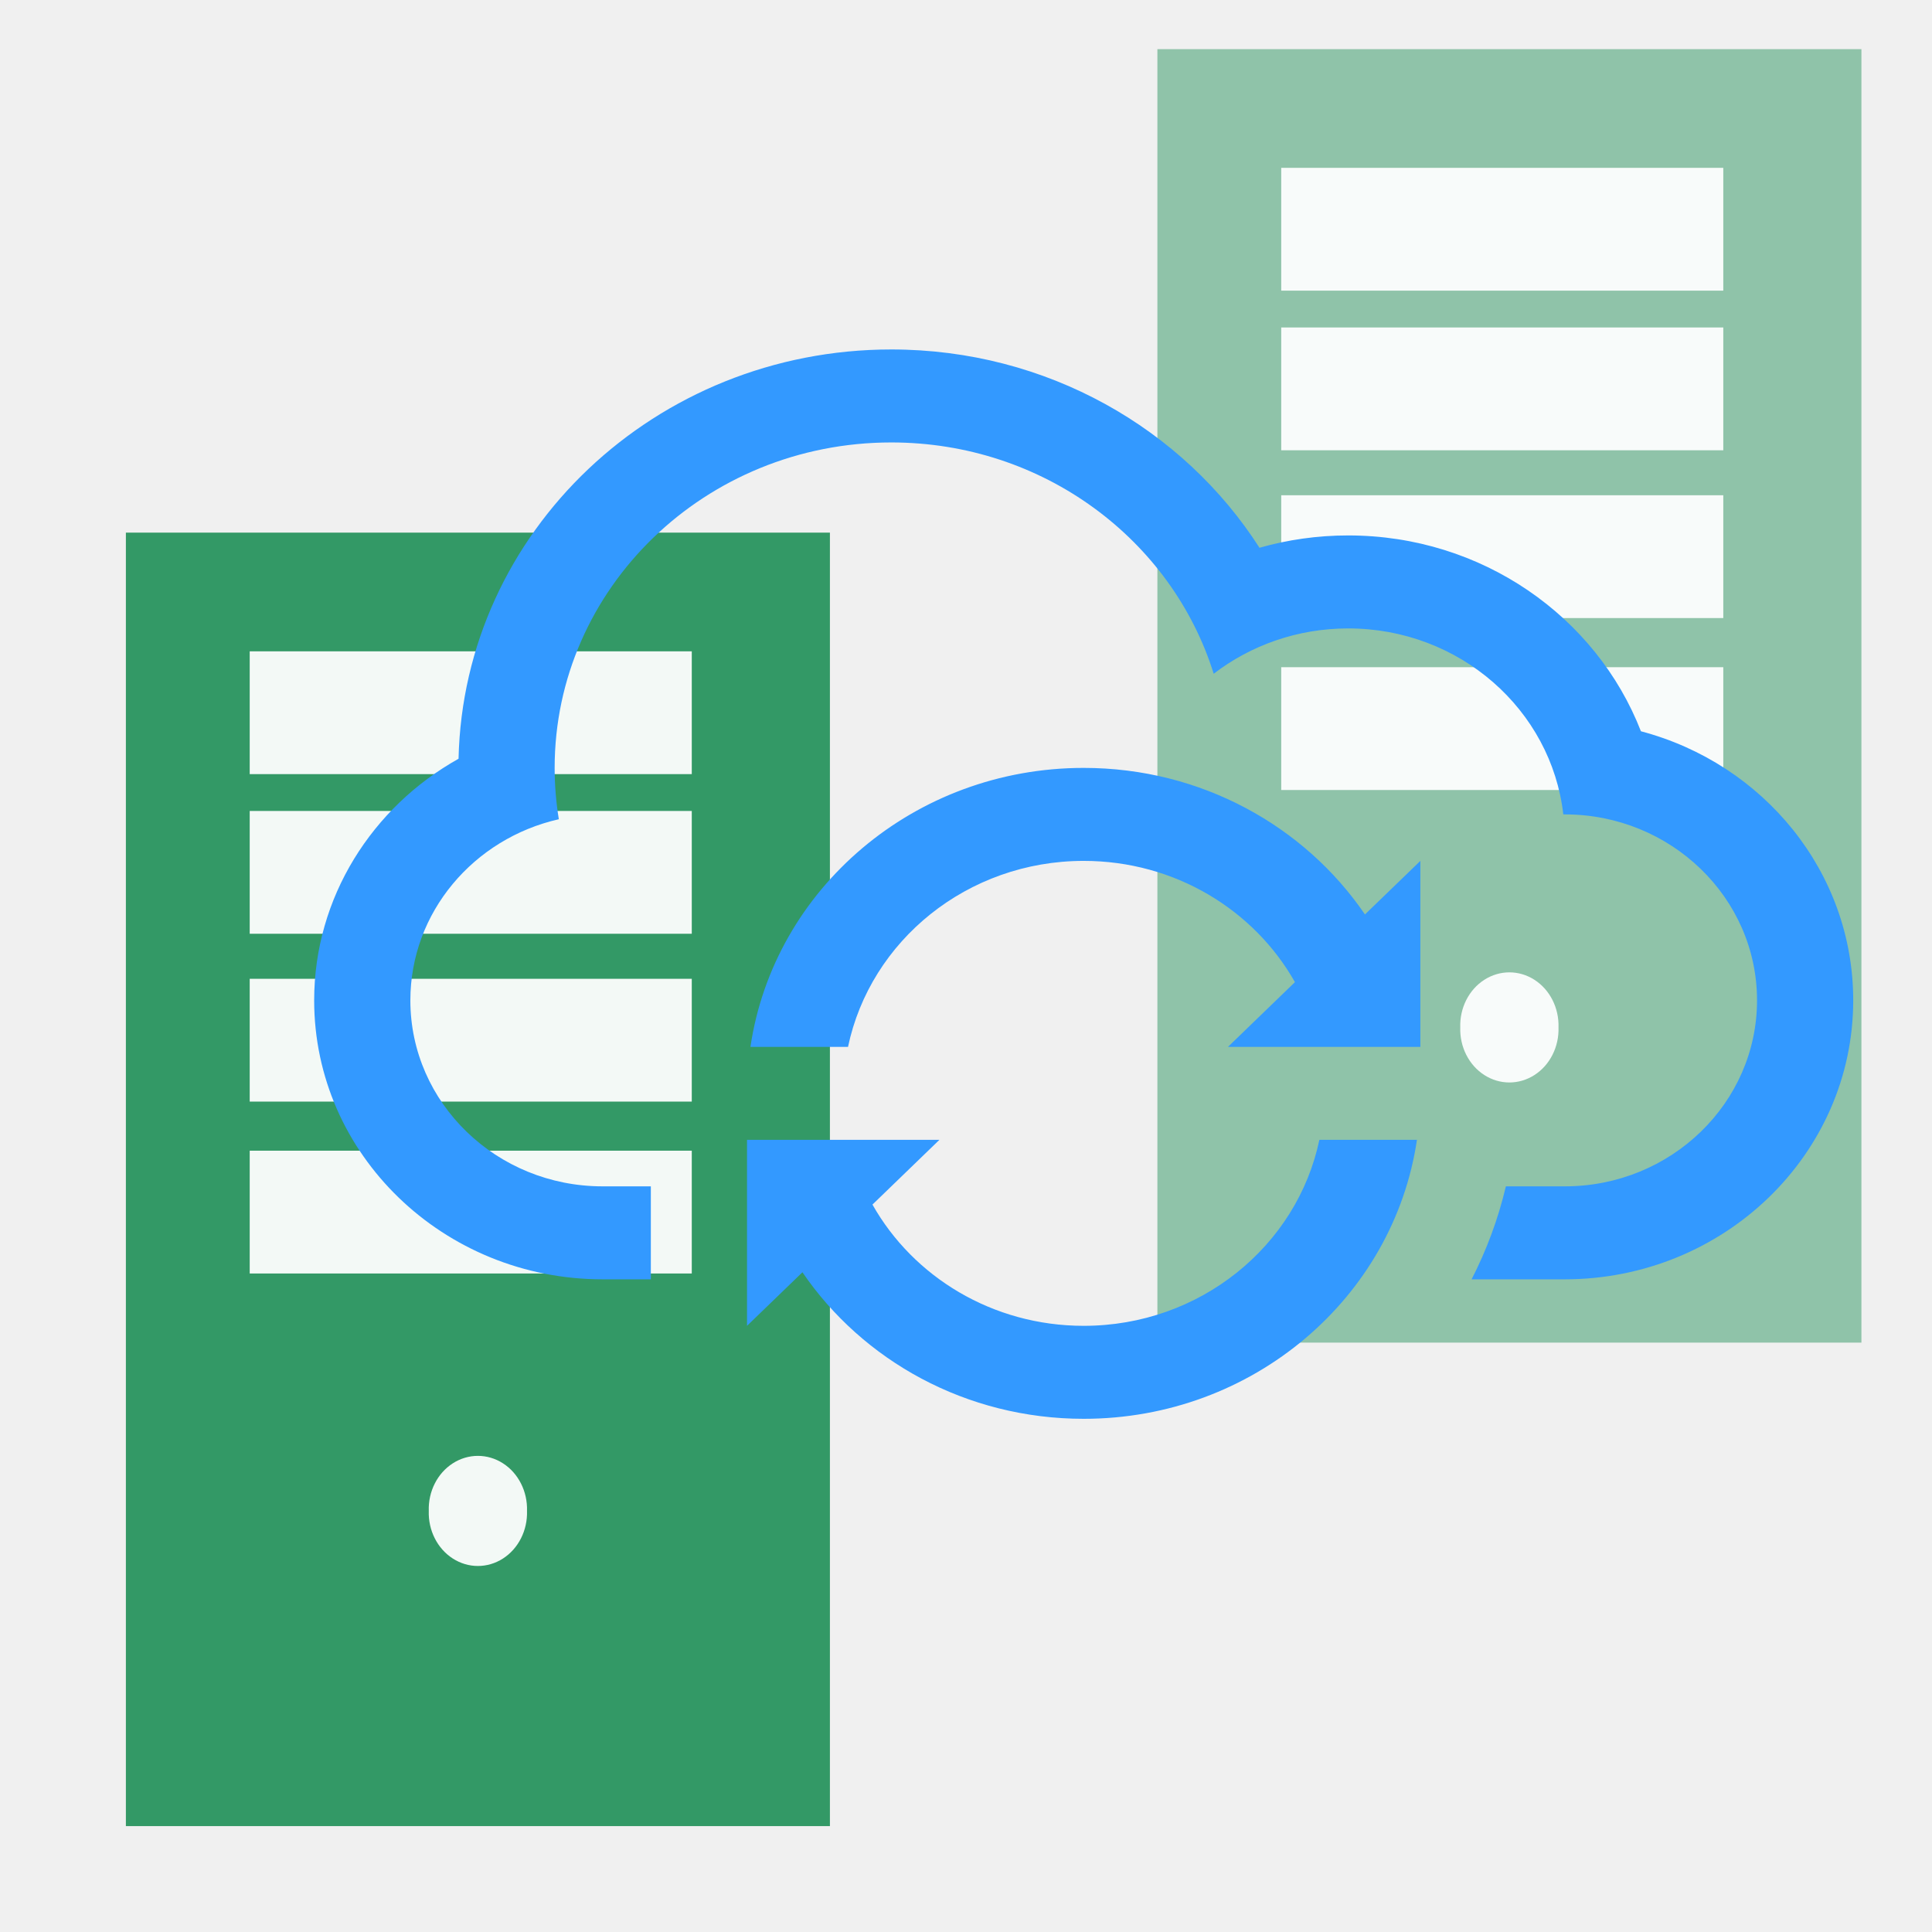
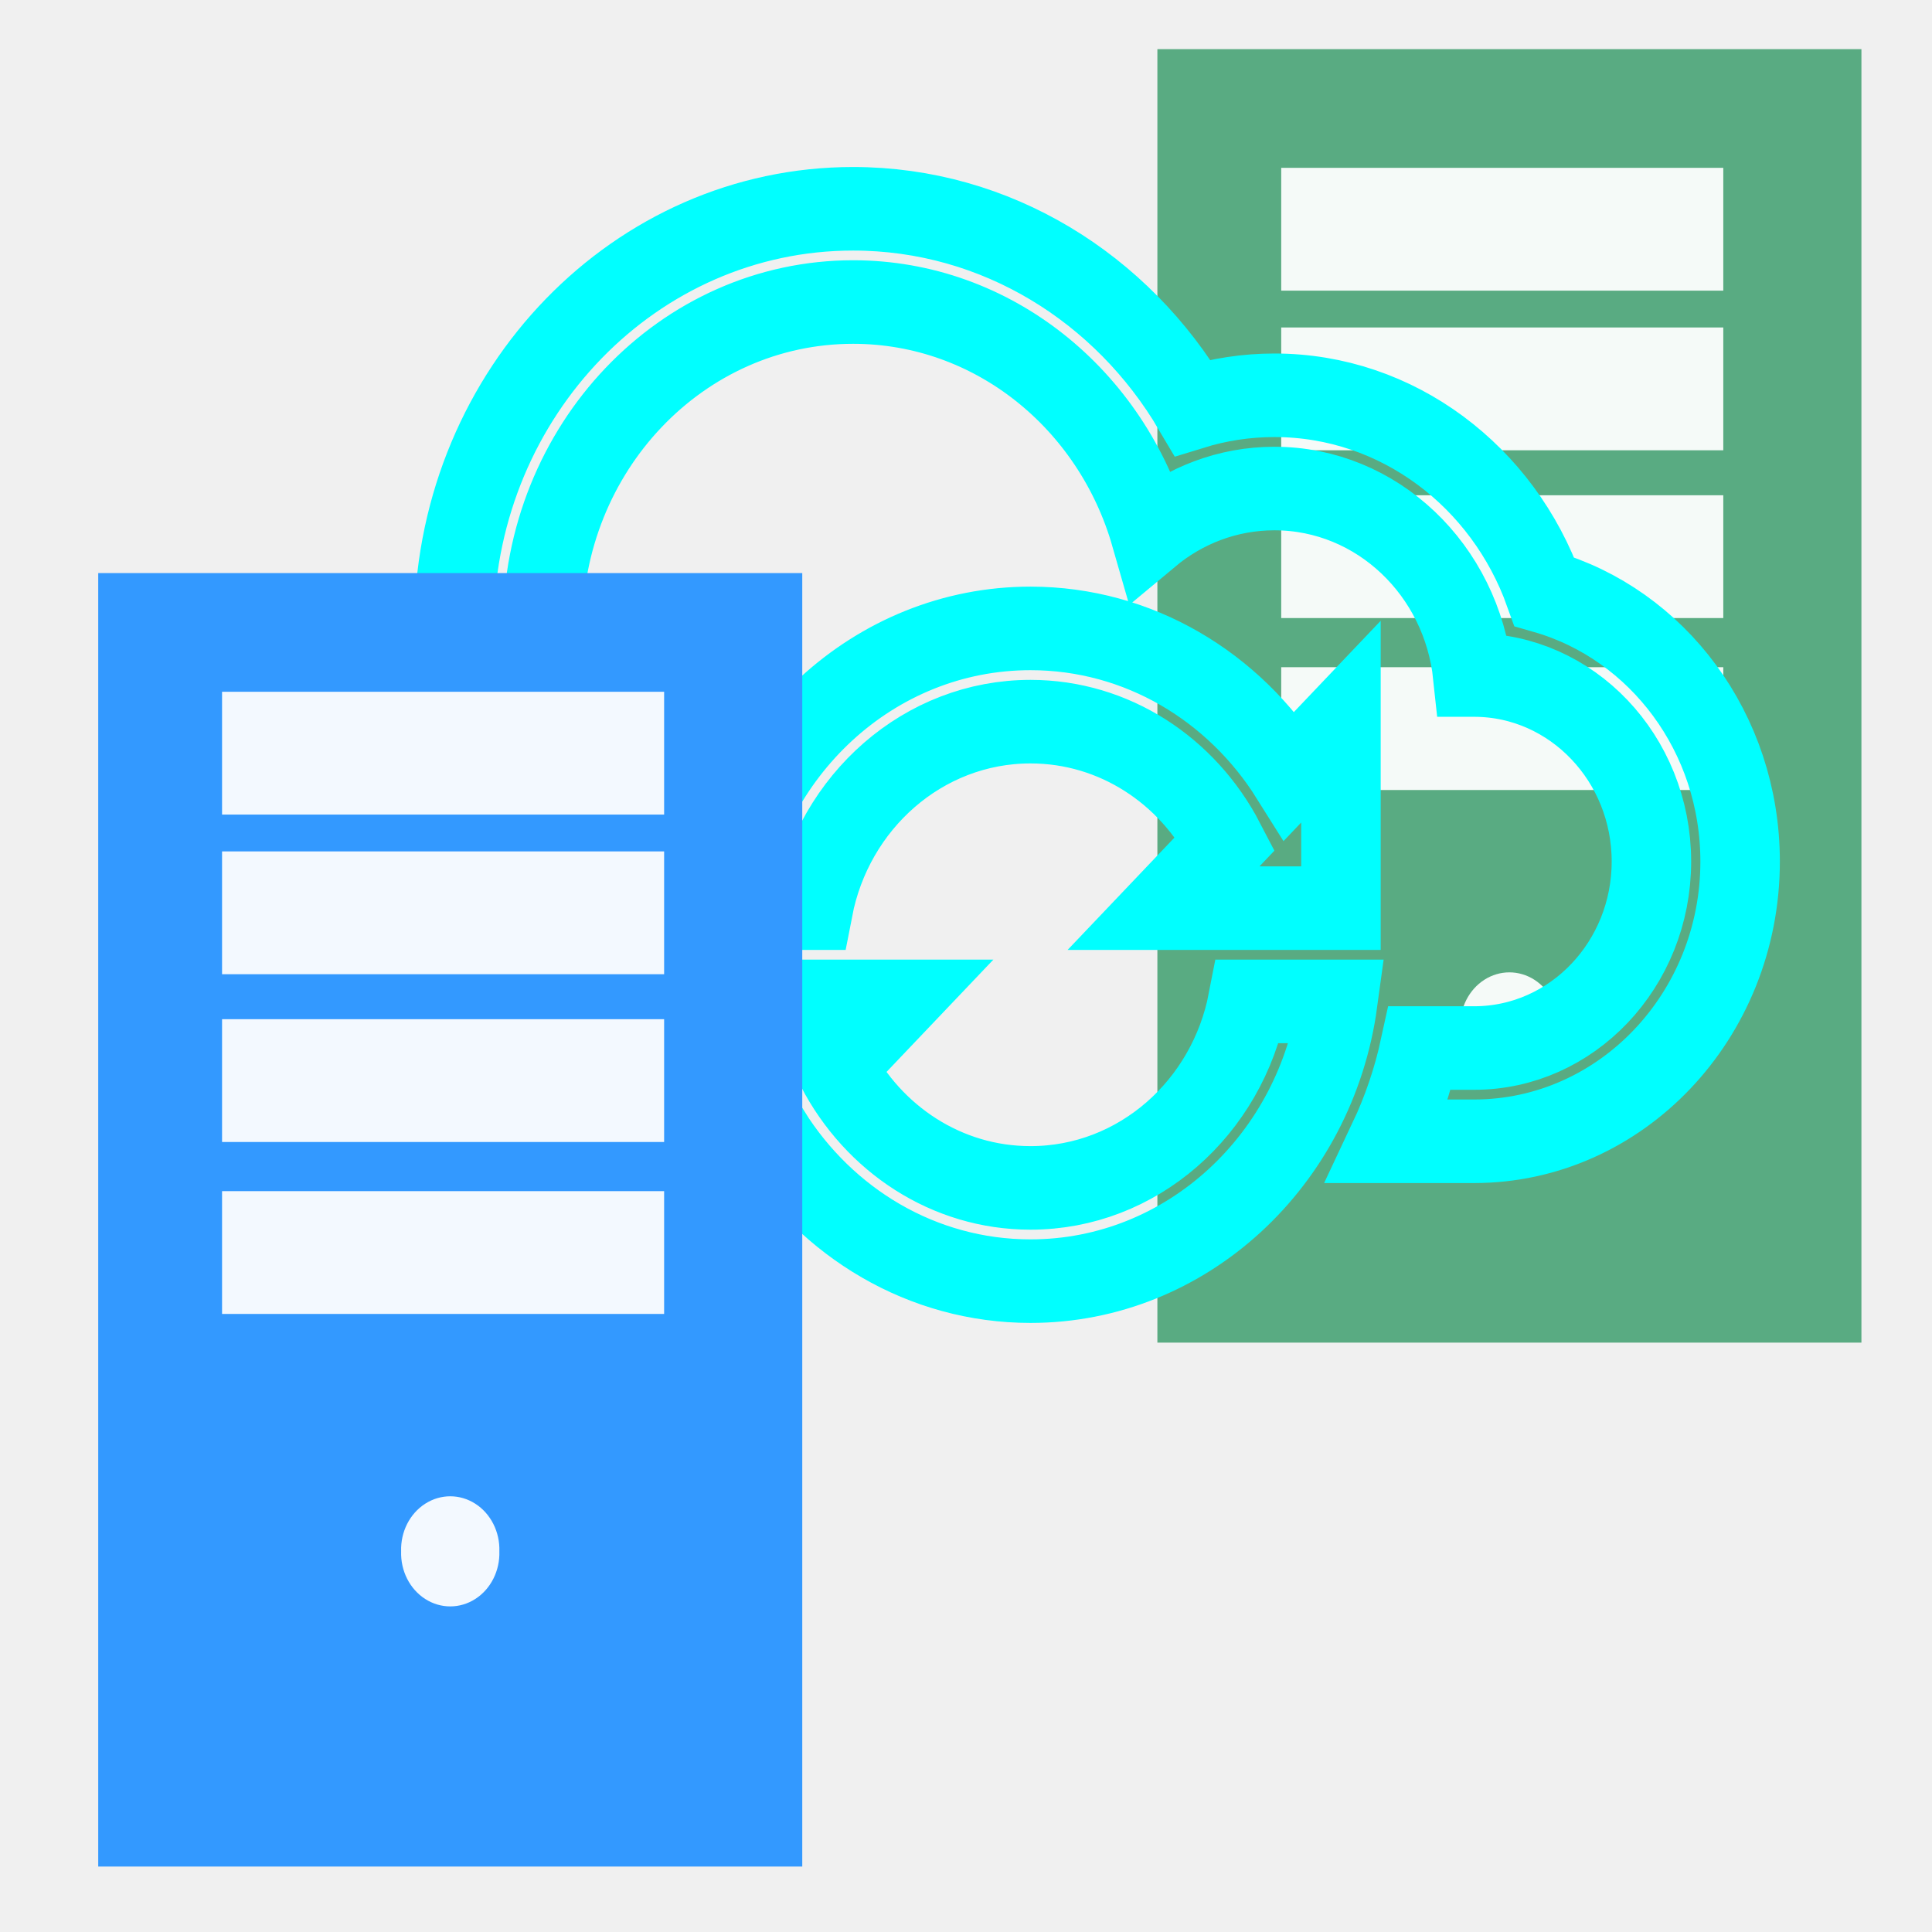
<svg xmlns="http://www.w3.org/2000/svg" height="32px" version="1.1" viewBox="0 0 32 32" width="32px" id="svg2">
  <defs id="defs6" />
  <g id="layer2" style="display:inline">
-     <rect style="opacity:0.543;fill:#339966;fill-opacity:0.941;stroke-width:1.499;stroke-miterlimit:4;stroke-dasharray:none;stroke-dashoffset:0.9;display:inline" id="rect2990-4" width="11.661" height="21.424" x="19.17" y="0.814" />
+     <rect style="opacity:0.851;fill:#339966;fill-opacity:0.941;stroke-width:1.499;stroke-miterlimit:4;stroke-dasharray:none;stroke-dashoffset:0.9;display:inline" id="rect2990-4" width="11.661" height="21.424" x="19.17" y="0.814" />
    <rect style="fill:#ffffff;fill-opacity:0.941;stroke-width:1.499;stroke-miterlimit:4;stroke-dasharray:none;stroke-dashoffset:0.9;display:inline" id="rect2996-2" width="7.322" height="2.034" x="21.221" y="5.424" />
    <rect style="fill:#ffffff;fill-opacity:0.941;stroke-width:1.499;stroke-miterlimit:4;stroke-dasharray:none;stroke-dashoffset:0.9;display:inline" id="rect2996-7-5" width="7.322" height="2.034" x="21.221" y="8.203" />
    <rect style="fill:#ffffff;fill-opacity:0.941;stroke-width:1.499;stroke-miterlimit:4;stroke-dasharray:none;stroke-dashoffset:0.9;display:inline" id="rect2996-1-8" width="7.322" height="2.034" x="21.221" y="11.051" />
    <path transform="translate(18.22059,-8.406781)" style="fill:#ffffff;fill-opacity:0.941;stroke-width:1.499;stroke-miterlimit:4;stroke-dasharray:none;stroke-dashoffset:0.9;display:inline" id="path3023-0" d="m 7.593,25.424 a 0.814,0.881 0 1 1 -1.627,0 0.814,0.881 0 1 1 1.627,0 z" />
    <rect style="fill:#ffffff;fill-opacity:0.941;stroke-width:1.499;stroke-miterlimit:4;stroke-dasharray:none;stroke-dashoffset:0.9;display:inline" id="rect2996-76-8" width="7.322" height="2.034" x="21.221" y="2.78" />
  </g>
  <g id="layer1" style="display:inline">
-     <rect style="fill:#339966;fill-opacity:1;stroke-width:1.499;stroke-miterlimit:4;stroke-dasharray:none;stroke-dashoffset:0.9" id="rect2990" width="11.661" height="21.424" x="2.085" y="8.822" />
-     <rect style="fill:#ffffff;fill-opacity:0.941;stroke-width:1.499;stroke-miterlimit:4;stroke-dasharray:none;stroke-dashoffset:0.9" id="rect2996" width="7.322" height="2.034" x="4.136" y="13.432" />
-     <rect style="fill:#ffffff;fill-opacity:0.941;stroke-width:1.499;stroke-miterlimit:4;stroke-dasharray:none;stroke-dashoffset:0.9" id="rect2996-7" width="7.322" height="2.034" x="4.136" y="16.212" />
-     <rect style="fill:#ffffff;fill-opacity:0.941;stroke-width:1.499;stroke-miterlimit:4;stroke-dasharray:none;stroke-dashoffset:0.9" id="rect2996-1" width="7.322" height="2.034" x="4.136" y="19.059" />
-     <path transform="translate(1.135848,-0.398305)" style="fill:#ffffff;fill-opacity:0.941;stroke-width:1.499;stroke-miterlimit:4;stroke-dasharray:none;stroke-dashoffset:0.9" id="path3023" d="m 7.593,25.424 a 0.814,0.881 0 1 1 -1.627,0 0.814,0.881 0 1 1 1.627,0 z" />
-     <rect style="fill:#ffffff;fill-opacity:0.941;stroke-width:1.499;stroke-miterlimit:4;stroke-dasharray:none;stroke-dashoffset:0.9" id="rect2996-76" width="7.322" height="2.034" x="4.136" y="10.788" />
-     <g id="Icons new Arranged Names Color-9" style="fill:#3399ff;fill-opacity:1;stroke:none;display:inline" transform="matrix(0.7966102,0,0,0.7700811,5.203644,1.93773)">
-       <g id="52 Cloud Sync" style="fill:#3399ff;fill-opacity:1">
-         <path id="Rectangle 1 copy 4" d="m 16,26 c 2.419,0 4.437,-1.718 4.9,-4 l 2.029,0 C 22.444,25.392 19.526,28 16,28 13.556,28 11.404,26.747 10.152,24.848 L 9,26 9,25 9,23 9,22 9.071,22 11.1,22 13,22 11.608,23.392 C 12.456,24.946 14.105,26 16,26 z M 20.9,20 20,20 19,20 20.392,18.608 C 19.544,17.054 17.895,16 16,16 c -2.419,0 -4.437,1.718 -4.9,4 L 9.071,20 C 9.556,16.608 12.474,14 16,14 c 2.444,0 4.596,1.253 5.848,3.152 L 23,16 23,20 22.929,20 z M 0,19 C 0,16.783 1.208,14.842 3.002,13.803 3.107,8.923 7.095,5 12,5 15.233,5 18.069,6.705 19.655,9.265 20.24,9.093 20.859,9 21.5,9 c 2.785,0 5.16,1.751 6.086,4.212 C 30.13,13.907 32,16.235 32,19 c 0,3.307 -2.686,6 -6,6 l -1.935,0 c 0.312,-0.629 0.553,-1.299 0.713,-2 l 1.226,0 C 28.211,23 30,21.205 30,19 30,16.791 28.206,15 26.003,15 l -0.031,0 C 25.724,12.75 23.816,11 21.5,11 20.443,11 19.471,11.365 18.703,11.975 17.834,9.096 15.162,7 12,7 8.134,7 5,10.134 5,14 5,14.376 5.03,14.745 5.087,15.104 3.318,15.518 2,17.108 2,19 c 0,2.209 1.794,4 3.997,4 L 7,23 7,25 6,25 C 2.687,25 0,22.314 0,19 z m 0,0" style="fill:#3399ff;fill-opacity:1" />
+     <g id="Icons new Arranged Names Color-9" style="fill:none;fill-opacity:1;stroke:#00ffff;stroke-width:1.792;stroke-miterlimit:4;stroke-opacity:1;stroke-dasharray:none;display:inline" transform="matrix(0.734609,0,0,0.7722488,5.314308,-0.403123)">
+       <g id="52 Cloud Sync" style="fill:none;fill-opacity:1;stroke:#00ffff;stroke-width:1.792;stroke-miterlimit:4;stroke-opacity:1;stroke-dasharray:none">
+         <path id="Rectangle 1 copy 4" d="m 16,26 c 2.419,0 4.437,-1.718 4.9,-4 l 2.029,0 C 22.444,25.392 19.526,28 16,28 13.556,28 11.404,26.747 10.152,24.848 L 9,26 9,25 9,23 9,22 9.071,22 11.1,22 13,22 11.608,23.392 C 12.456,24.946 14.105,26 16,26 z M 20.9,20 20,20 19,20 20.392,18.608 C 19.544,17.054 17.895,16 16,16 c -2.419,0 -4.437,1.718 -4.9,4 L 9.071,20 C 9.556,16.608 12.474,14 16,14 c 2.444,0 4.596,1.253 5.848,3.152 L 23,16 23,20 22.929,20 z M 0,19 C 0,16.783 1.208,14.842 3.002,13.803 3.107,8.923 7.095,5 12,5 15.233,5 18.069,6.705 19.655,9.265 20.24,9.093 20.859,9 21.5,9 c 2.785,0 5.16,1.751 6.086,4.212 C 30.13,13.907 32,16.235 32,19 c 0,3.307 -2.686,6 -6,6 l -1.935,0 c 0.312,-0.629 0.553,-1.299 0.713,-2 l 1.226,0 C 28.211,23 30,21.205 30,19 30,16.791 28.206,15 26.003,15 l -0.031,0 C 25.724,12.75 23.816,11 21.5,11 20.443,11 19.471,11.365 18.703,11.975 17.834,9.096 15.162,7 12,7 8.134,7 5,10.134 5,14 5,14.376 5.03,14.745 5.087,15.104 3.318,15.518 2,17.108 2,19 c 0,2.209 1.794,4 3.997,4 L 7,23 7,25 6,25 C 2.687,25 0,22.314 0,19 z m 0,0" style="fill:none;fill-opacity:1;stroke:#00ffff;stroke-width:1.792;stroke-miterlimit:4;stroke-opacity:1;stroke-dasharray:none" />
      </g>
    </g>
+     <rect style="fill:#3399ff;fill-opacity:1;stroke-width:1.499;stroke-miterlimit:4;stroke-dasharray:none;stroke-dashoffset:0.9;display:inline" id="rect2990" width="11.661" height="21.424" x="1.627" y="9.492" />
+     <rect style="fill:#ffffff;fill-opacity:0.941;stroke-width:1.499;stroke-miterlimit:4;stroke-dasharray:none;stroke-dashoffset:0.9;display:inline" id="rect2996" width="7.322" height="2.034" x="3.678" y="14.102" />
+     <rect style="fill:#ffffff;fill-opacity:0.941;stroke-width:1.499;stroke-miterlimit:4;stroke-dasharray:none;stroke-dashoffset:0.9;display:inline" id="rect2996-7" width="7.322" height="2.034" x="3.678" y="16.881" />
+     <rect style="fill:#ffffff;fill-opacity:0.941;stroke-width:1.499;stroke-miterlimit:4;stroke-dasharray:none;stroke-dashoffset:0.9;display:inline" id="rect2996-1" width="7.322" height="2.034" x="3.678" y="19.729" />
+     <path transform="translate(0.6779661,0.2711861)" style="fill:#ffffff;fill-opacity:0.941;stroke-width:1.499;stroke-miterlimit:4;stroke-dasharray:none;stroke-dashoffset:0.9;display:inline" id="path3023" d="m 7.593,25.424 a 0.814,0.881 0 1 1 -1.627,0 0.814,0.881 0 1 1 1.627,0 z" />
+     <rect style="fill:#ffffff;fill-opacity:0.941;stroke-width:1.499;stroke-miterlimit:4;stroke-dasharray:none;stroke-dashoffset:0.9;display:inline" id="rect2996-76" width="7.322" height="2.034" x="3.678" y="11.458" />
  </g>
</svg>
